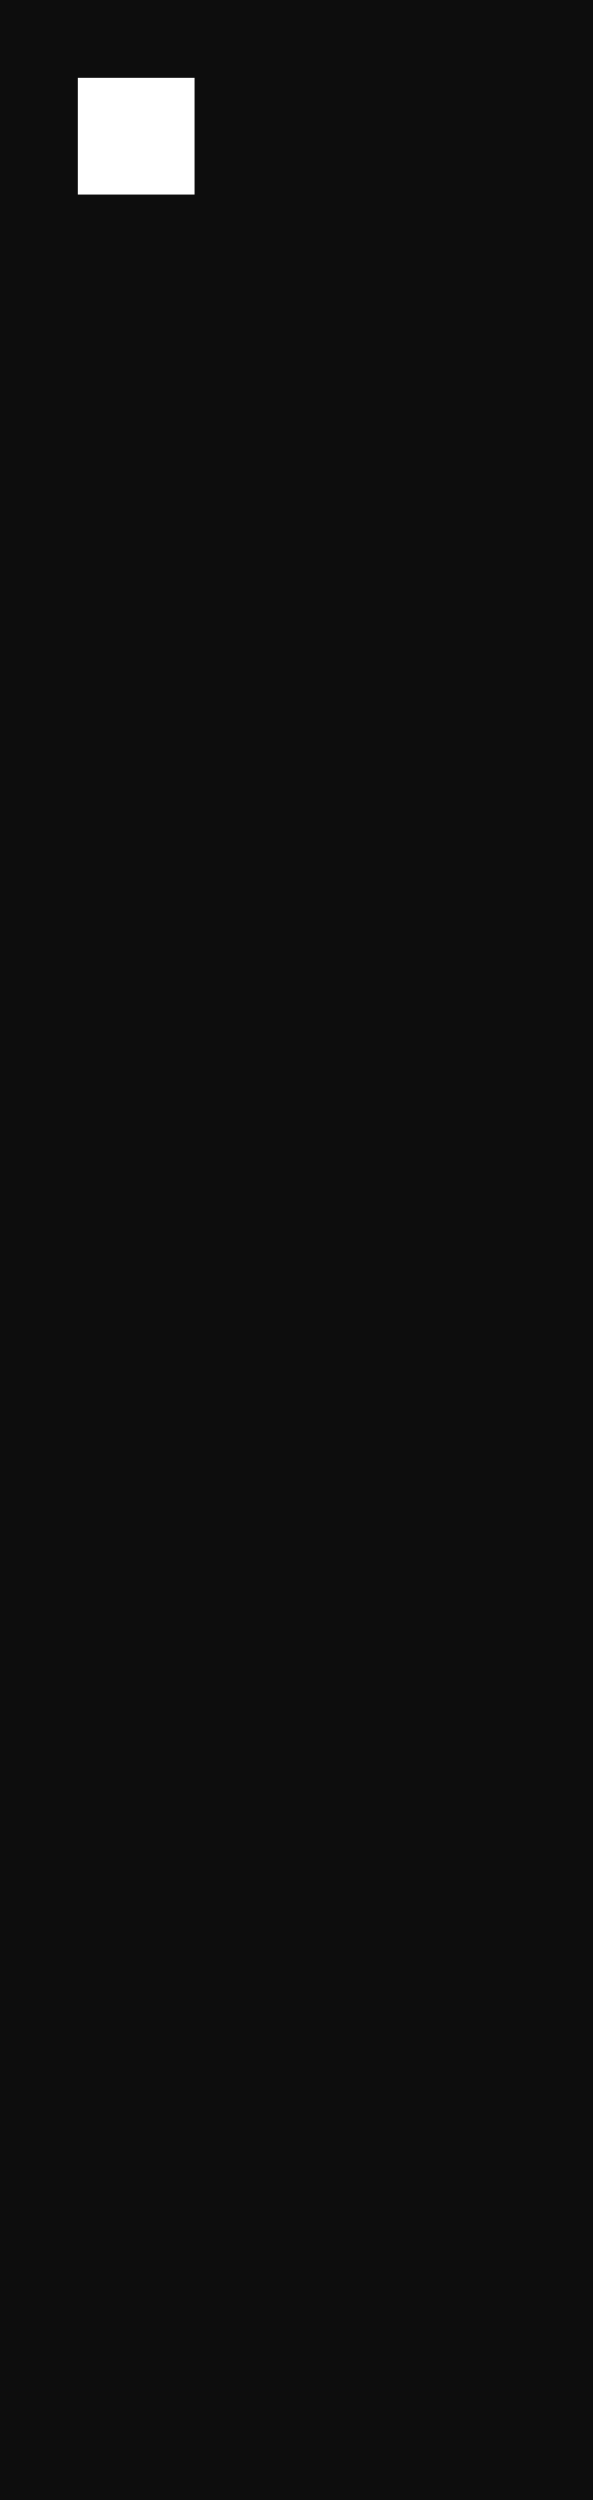
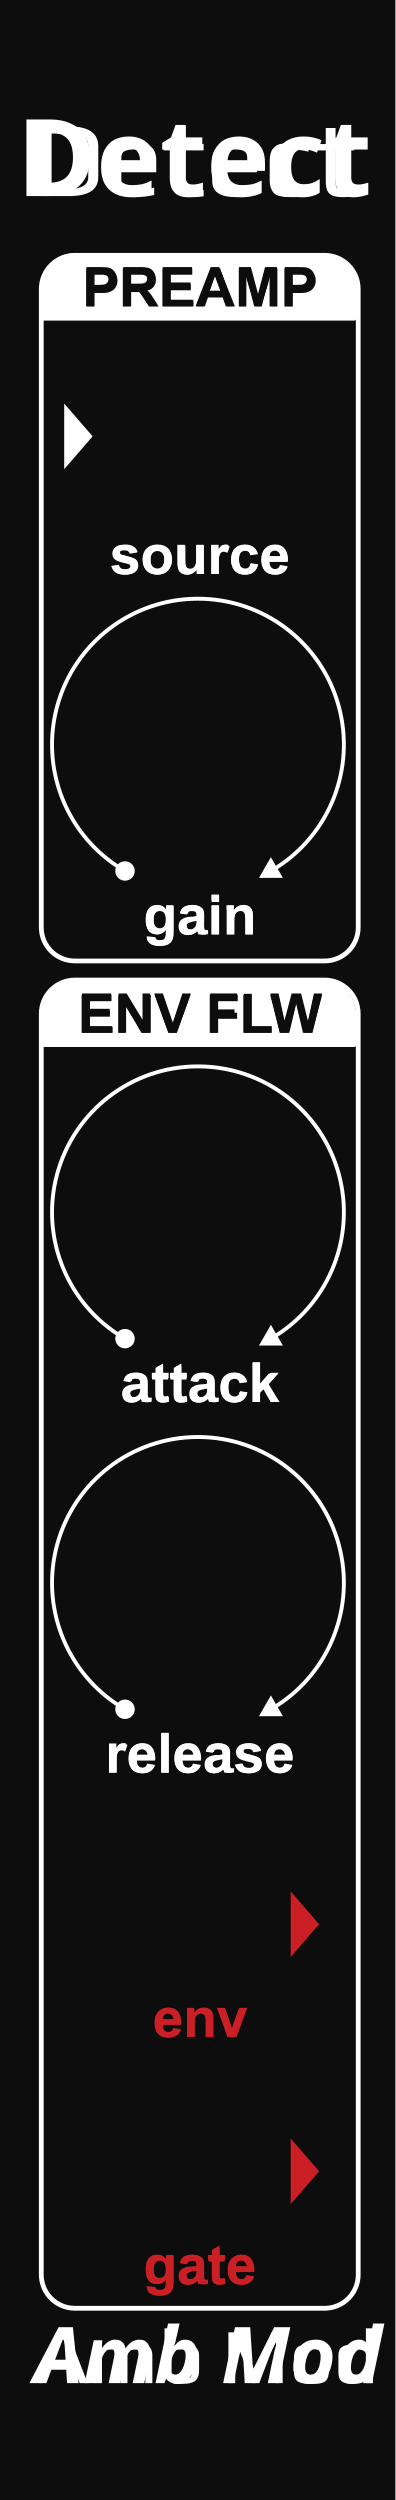
- <svg xmlns="http://www.w3.org/2000/svg" width="30.48mm" height="128.5mm" viewBox="0 0 30.48 128.5" version="1.1" id="svg1">
-   <rect x="0" y="0" width="30.48" height="128.5" fill="#0d0d0d" id="rect1" />
-   <rect x="4" y="4" width="6" height="6" fill="#fff" id="rect2" />
+ <svg xmlns="http://www.w3.org/2000/svg" width="20.32mm" height="128.5mm" viewBox="0 0 20.32 128.5" version="1.1" id="svg1">
+   <defs id="defs1" />
+   <rect x="0" y="0" width="20.32" height="128.5" fill="#0d0d0d" id="rect1" style="stroke-width:1" />
+   <text x="9.983" y="10.079" font-family="sans-serif" font-size="6.829px" font-weight="bold" text-anchor="middle" fill="#fff" id="text2" style="font-style:normal;font-variant:normal;font-weight:bold;font-stretch:normal;font-size:5.522px;font-family:Arial;-inkscape-font-specification:'Arial Bold';fill:#fff;stroke-width:2.626">
+     <tspan style="font-style:normal;font-variant:normal;font-weight:bold;font-stretch:normal;font-size:5.522px;font-family:Play;-inkscape-font-specification:'Play Bold';fill:#fff;stroke-width:2.626" id="tspan1">Detect</tspan>
+   </text>
+   <path id="path5" style="fill:#fff;fill-opacity:1;stroke:#fff;stroke-width:0.224;stroke-linejoin:round;stroke-dasharray:none;stroke-opacity:1" d="m 3.828,13.131 c -0.918,0 -1.656,0.77 -1.656,1.726 v 1.509 H 18.202 v -1.509 c 0,-0.956 -0.739,-1.726 -1.657,-1.726 z" />
+   <text x="10.281" y="15.747" font-family="sans-serif" font-size="2" text-anchor="middle" fill="#fff" id="text6" style="font-style:normal;font-variant:normal;font-weight:bold;font-stretch:normal;font-size:2.822px;font-family:Arial;-inkscape-font-specification:'Arial Bold';text-align:center;text-anchor:middle;fill:#0d0d0d;fill-opacity:1">PREAMP</text>
+   <rect style="display:inline;fill:none;fill-opacity:1;stroke:#fff;stroke-width:0.245;stroke-linejoin:round;stroke-dasharray:none;stroke-opacity:1" id="rect6" width="16.29" height="36.27" x="2.122" y="13.123" ry="1.726" rx="1.726" />
+   <text x="10.281" y="29.505" font-family="sans-serif" font-size="2" text-anchor="middle" fill="#fff" id="text7" style="font-style:normal;font-variant:normal;font-weight:bold;font-stretch:normal;font-size:2.822px;font-family:Arial;-inkscape-font-specification:'Arial Bold';text-align:center;text-anchor:middle;fill:#fff">
+     <tspan style="fill:#fff" id="tspan7">source</tspan>
+   </text>
+   <text x="10.281" y="48.026" font-family="sans-serif" font-size="2" text-anchor="middle" fill="#fff" id="text8" style="font-style:normal;font-variant:normal;font-weight:bold;font-stretch:normal;font-size:2.822px;font-family:Arial;-inkscape-font-specification:'Arial Bold';text-align:center;text-anchor:middle;fill:#fff">
+     <tspan style="fill:#fff" id="tspan8">gain</tspan>
+   </text>
+   <path id="path29" style="baseline-shift:baseline;display:inline;overflow:visible;vector-effect:none;stroke-linejoin:round;enable-background:accumulate;stop-color:#fff;fill:#fff" d="m 10.176,30.673 c -3.439,0 -6.452,2.311 -7.342,5.633 -0.847,3.163 0.429,6.493 3.123,8.289 -0.084,0.225 0.004,0.483 0.219,0.607 0.234,0.135 0.545,0.056 0.683,-0.183 0.138,-0.239 0.056,-0.545 -0.183,-0.683 -0.075,-0.043 -0.156,-0.065 -0.237,-0.067 -0.141,-0.004 -0.279,0.052 -0.378,0.158 -2.62,-1.75 -3.859,-4.99 -3.034,-8.068 0.867,-3.236 3.799,-5.484 7.148,-5.484 3.35,0 6.281,2.249 7.148,5.484 0.836,3.121 -0.45,6.407 -3.146,8.14 L 13.924,44.058 13.31,45.124 h 1.231 l -0.263,-0.454 c 2.773,-1.777 4.097,-5.157 3.238,-8.364 -0.89,-3.322 -3.901,-5.633 -7.34,-5.633 z" />
+   <path id="path45" style="fill:#fff;fill-opacity:1;stroke:#fff;stroke-width:0.224;stroke-linejoin:round;stroke-dasharray:none;stroke-opacity:1" d="m 3.828,50.468 c -0.918,0 -1.656,0.77 -1.656,1.726 v 1.509 H 18.202 v -1.509 c 0,-0.956 -0.739,-1.726 -1.657,-1.726 z" />
+   <text x="10.281" y="53.084" font-family="sans-serif" font-size="2" text-anchor="middle" fill="#fff" id="text45" style="font-style:normal;font-variant:normal;font-weight:bold;font-stretch:normal;font-size:2.822px;font-family:Arial;-inkscape-font-specification:'Arial Bold';text-align:center;text-anchor:middle;fill:#0d0d0d;fill-opacity:1">ENV FLW</text>
+   <rect style="display:inline;fill:none;fill-opacity:1;stroke:#fff;stroke-width:0.245;stroke-linejoin:round;stroke-dasharray:none;stroke-opacity:1" id="rect45" width="16.29" height="68.271" x="2.122" y="50.374" ry="1.726" rx="1.726" />
+   <text x="10.281" y="72.064" font-family="sans-serif" font-size="2" text-anchor="middle" fill="#fff" id="text46" style="font-style:normal;font-variant:normal;font-weight:bold;font-stretch:normal;font-size:2.822px;font-family:Arial;-inkscape-font-specification:'Arial Bold';text-align:center;text-anchor:middle;fill:#fff">
+     <tspan style="fill:#fff" id="tspan46">attack</tspan>
+   </text>
+   <text x="10.281" y="91.114" font-family="sans-serif" font-size="2" text-anchor="middle" fill="#fff" id="text47" style="font-style:normal;font-variant:normal;font-weight:bold;font-stretch:normal;font-size:2.822px;font-family:Arial;-inkscape-font-specification:'Arial Bold';text-align:center;text-anchor:middle;fill:#fff">
+     <tspan style="fill:#fff" id="tspan47">release</tspan>
+   </text>
+   <path id="path49" style="baseline-shift:baseline;display:inline;overflow:visible;vector-effect:none;stroke-linejoin:round;enable-background:accumulate;stop-color:#fff;fill:#fff" d="m 10.176,73.761 c -3.439,0 -6.452,2.311 -7.342,5.633 -0.847,3.163 0.429,6.493 3.123,8.289 -0.084,0.225 0.004,0.483 0.219,0.607 0.234,0.135 0.545,0.056 0.683,-0.183 0.138,-0.239 0.056,-0.545 -0.183,-0.683 -0.075,-0.043 -0.156,-0.065 -0.237,-0.067 -0.141,-0.004 -0.279,0.052 -0.378,0.158 -2.62,-1.75 -3.859,-4.99 -3.034,-8.068 0.867,-3.236 3.799,-5.484 7.148,-5.484 3.35,0 6.281,2.249 7.148,5.484 0.836,3.121 -0.45,6.407 -3.146,8.14 L 13.924,87.145 13.31,88.212 h 1.231 L 14.278,87.758 c 2.773,-1.777 4.097,-5.157 3.238,-8.364 -0.89,-3.322 -3.901,-5.633 -7.34,-5.633 z" />
+   <path id="path50" style="baseline-shift:baseline;display:inline;overflow:visible;vector-effect:none;stroke-linejoin:round;enable-background:accumulate;stop-color:#fff;fill:#fff" d="m 10.176,54.711 c -3.439,0 -6.452,2.311 -7.342,5.633 -0.847,3.163 0.429,6.493 3.123,8.289 -0.084,0.225 0.004,0.483 0.219,0.607 0.234,0.135 0.545,0.056 0.683,-0.183 0.138,-0.239 0.056,-0.545 -0.183,-0.683 -0.075,-0.043 -0.156,-0.065 -0.237,-0.067 -0.141,-0.004 -0.279,0.052 -0.378,0.158 -2.62,-1.75 -3.859,-4.99 -3.034,-8.068 0.867,-3.236 3.799,-5.484 7.148,-5.484 3.35,0 6.281,2.249 7.148,5.484 0.836,3.121 -0.45,6.407 -3.146,8.14 L 13.924,68.095 13.31,69.162 h 1.231 l -0.263,-0.454 c 2.773,-1.777 4.097,-5.157 3.238,-8.364 -0.89,-3.322 -3.901,-5.633 -7.34,-5.633 z" />
+   <text x="10.695" y="122.493" font-family="sans-serif" font-size="4.025px" text-anchor="middle" fill="#fff" id="text52" style="stroke-width:1.548">
+     <tspan style="font-style:italic;font-variant:normal;font-weight:bold;font-stretch:normal;font-family:Play;-inkscape-font-specification:'Play Bold Italic';stroke-width:1.548" id="tspan52">Amb Mod</tspan>
+   </text>
+   <path style="fill:#ca1f25;fill-opacity:1;stroke:none;stroke-width:0.2;stroke-linejoin:round;stroke-dasharray:none;stroke-opacity:1" id="path36-4" d="m 40.693,100.277 2.12,3.671 2.12,3.671 -4.239,0 -4.239,0 2.12,-3.671 z" transform="matrix(0,0.3979664,-0.1989601,0,36.35361,82.7093)" />
+   <path style="font-style:italic;font-weight:bold;font-size:4.025px;font-family:Play;-inkscape-font-specification:'Play Bold Italic';text-anchor:middle;fill:#fff;stroke-width:1.548" d="M 3.038,119.881 H 3.489 l 1.014,2.612 H 4.097 L 3.799,121.7 H 2.68 l -0.294,0.793 H 2 Z m 0.664,1.549 -0.443,-1.179 h -0.036 l -0.443,1.179 z m 1.175,-0.885 h 0.362 v 0.237 q 0.056,-0.278 0.656,-0.278 0.487,0 0.608,0.266 0.036,-0.129 0.217,-0.197 0.185,-0.068 0.451,-0.068 0.362,0 0.511,0.137 0.149,0.133 0.149,0.423 v 1.429 h -0.362 v -1.405 q 0,-0.076 -0.012,-0.125 -0.012,-0.048 -0.048,-0.097 -0.08,-0.101 -0.358,-0.101 -0.213,0 -0.318,0.028 -0.105,0.028 -0.145,0.097 -0.036,0.068 -0.036,0.197 v 1.405 h -0.362 v -1.405 q 0,-0.076 -0.012,-0.125 -0.012,-0.048 -0.048,-0.097 -0.08,-0.101 -0.354,-0.101 -0.221,0 -0.334,0.028 -0.113,0.028 -0.157,0.097 -0.044,0.064 -0.044,0.197 v 1.405 H 4.878 Z m 4.451,1.988 q -0.217,0 -0.35,-0.024 -0.129,-0.02 -0.258,-0.081 -0.262,-0.125 -0.262,-0.571 v -2.181 h 0.362 v 0.584 0.229 q -0.004,0.105 -0.004,0.233 0.02,-0.093 0.169,-0.157 0.153,-0.06 0.443,-0.06 0.805,0 0.805,0.551 v 0.801 q 0,0.173 -0.052,0.302 -0.048,0.129 -0.129,0.201 -0.072,0.068 -0.201,0.109 -0.125,0.04 -0.25,0.052 -0.113,0.012 -0.274,0.012 z m 0.008,-0.237 q 0.209,0 0.318,-0.028 0.113,-0.032 0.161,-0.113 0.048,-0.081 0.048,-0.245 v -0.765 q 0,-0.165 -0.048,-0.245 -0.048,-0.085 -0.161,-0.109 -0.109,-0.028 -0.322,-0.028 -0.197,0 -0.306,0.032 -0.109,0.032 -0.157,0.117 -0.048,0.081 -0.048,0.233 v 0.765 q 0,0.165 0.044,0.245 0.048,0.081 0.157,0.113 0.109,0.028 0.314,0.028 z m 2.403,-2.415 h 0.584 l 0.837,2.173 0.012,0.004 0.793,-2.177 h 0.563 v 2.612 h -0.342 v -2.209 h -0.02 l -0.841,2.209 h -0.35 l -0.865,-2.209 h -0.02 v 2.209 h -0.35 z m 4.266,2.652 q -0.258,0 -0.386,-0.02 -0.129,-0.016 -0.258,-0.076 -0.133,-0.06 -0.193,-0.193 -0.06,-0.137 -0.06,-0.366 v -0.676 q 0,-0.181 0.044,-0.318 0.044,-0.137 0.117,-0.213 0.06,-0.068 0.181,-0.105 0.125,-0.04 0.254,-0.052 0.145,-0.008 0.302,-0.008 0.209,0 0.314,0.012 0.109,0.008 0.229,0.04 0.125,0.036 0.193,0.109 0.068,0.072 0.117,0.209 0.044,0.141 0.044,0.326 v 0.676 q 0,0.342 -0.157,0.499 -0.064,0.064 -0.185,0.101 -0.121,0.036 -0.25,0.048 -0.153,0.008 -0.306,0.008 z m 0,-0.237 q 0.169,0 0.245,-0.008 0.076,-0.008 0.149,-0.044 0.072,-0.032 0.101,-0.105 0.032,-0.076 0.032,-0.209 v -0.789 q 0,-0.181 -0.044,-0.262 -0.044,-0.085 -0.153,-0.109 -0.105,-0.028 -0.33,-0.028 -0.225,0 -0.334,0.028 -0.105,0.024 -0.149,0.109 -0.044,0.081 -0.044,0.262 v 0.789 q 0,0.133 0.028,0.209 0.032,0.072 0.105,0.105 0.072,0.036 0.149,0.044 0.076,0.008 0.245,0.008 z m 2.157,0.237 q -0.29,0 -0.455,-0.056 -0.165,-0.06 -0.241,-0.193 -0.072,-0.133 -0.072,-0.37 v -0.857 q 0,-0.294 0.181,-0.423 0.185,-0.129 0.608,-0.129 0.254,0 0.435,0.064 0.185,0.064 0.189,0.185 h 0.008 l -0.008,-0.495 v -0.584 h 0.362 v 2.817 h -0.354 v -0.229 q 0,0.109 -0.173,0.185 -0.173,0.085 -0.479,0.085 z m 0.076,-0.25 q 0.302,0 0.435,-0.068 0.133,-0.068 0.133,-0.233 v -0.962 q 0,-0.262 -0.535,-0.262 -0.322,0 -0.419,0.048 -0.101,0.048 -0.101,0.213 v 0.962 q 0,0.165 0.109,0.233 0.113,0.068 0.378,0.068 z" id="text4" aria-label="Amb Mod" />
+   <path style="fill:#fff;fill-opacity:1;stroke:none;stroke-width:0.2;stroke-linejoin:round;stroke-dasharray:none;stroke-opacity:1" id="path1" d="m 40.693,100.277 2.12,3.671 2.12,3.671 -4.239,0 -4.239,0 2.12,-3.671 z" transform="matrix(0,0.3979664,-0.1989601,0,24.71194,6.234081)" />
+   <text x="10.281" y="104.703" font-family="sans-serif" font-size="2" text-anchor="middle" fill="#fff" id="text3" style="font-style:normal;font-variant:normal;font-weight:bold;font-stretch:normal;font-size:2.822px;font-family:Arial;-inkscape-font-specification:'Arial Bold';text-align:center;text-anchor:middle;fill:#ca1f25;fill-opacity:1">
+     <tspan style="fill:#ca1f25;fill-opacity:1" id="tspan2">env</tspan>
+   </text>
+   <path style="fill:#ca1f25;fill-opacity:1;stroke:none;stroke-width:0.2;stroke-linejoin:round;stroke-dasharray:none;stroke-opacity:1" id="path3" d="m 40.693,100.277 2.12,3.671 2.12,3.671 -4.239,0 -4.239,0 2.12,-3.671 z" transform="matrix(0,0.3979664,-0.1989601,0,36.35361,95.4093)" />
+   <text x="10.281" y="117.403" font-family="sans-serif" font-size="2" text-anchor="middle" fill="#fff" id="text5" style="font-style:normal;font-variant:normal;font-weight:bold;font-stretch:normal;font-size:2.822px;font-family:Arial;-inkscape-font-specification:'Arial Bold';text-align:center;text-anchor:middle;fill:#ca1f25;fill-opacity:1">
+     <tspan style="fill:#ca1f25;fill-opacity:1" id="tspan3">gate</tspan>
+   </text>
+   <path d="m 5.72,29.087 0.389,-0.059 q 0.025,0.113 0.101,0.172 0.076,0.058 0.212,0.058 0.15,0 0.226,-0.055 0.051,-0.039 0.051,-0.103 0,-0.044 -0.028,-0.073 Q 6.642,28.999 6.541,28.976 6.073,28.873 5.947,28.787 5.774,28.669 5.774,28.458 q 0,-0.19 0.15,-0.32 0.15,-0.13 0.466,-0.13 0.3,0 0.446,0.098 0.146,0.098 0.201,0.289 l -0.365,0.068 q -0.023,-0.085 -0.09,-0.131 -0.065,-0.045 -0.186,-0.045 -0.153,0 -0.219,0.043 -0.044,0.03 -0.044,0.079 0,0.041 0.039,0.07 0.052,0.039 0.361,0.109 0.31,0.07 0.433,0.172 0.121,0.103 0.121,0.288 0,0.201 -0.168,0.346 -0.168,0.145 -0.497,0.145 -0.299,0 -0.474,-0.121 -0.174,-0.121 -0.227,-0.329 z m 1.616,-0.335 q 0,-0.193 0.095,-0.373 0.095,-0.181 0.269,-0.276 0.175,-0.095 0.39,-0.095 0.332,0 0.544,0.216 0.212,0.215 0.212,0.544 0,0.332 -0.215,0.551 -0.214,0.218 -0.539,0.218 -0.201,0 -0.384,-0.091 Q 7.527,29.356 7.431,29.181 7.336,29.005 7.336,28.753 Z m 0.397,0.021 q 0,0.218 0.103,0.333 0.103,0.116 0.255,0.116 0.152,0 0.254,-0.116 0.103,-0.116 0.103,-0.336 0,-0.215 -0.103,-0.331 -0.102,-0.116 -0.254,-0.116 -0.152,0 -0.255,0.116 -0.103,0.116 -0.103,0.333 z m 2.38,0.732 v -0.219 q -0.08,0.117 -0.211,0.185 -0.13,0.068 -0.274,0.068 -0.147,0 -0.265,-0.065 -0.117,-0.065 -0.169,-0.182 -0.052,-0.117 -0.052,-0.324 v -0.926 h 0.387 v 0.672 q 0,0.309 0.021,0.379 0.022,0.069 0.079,0.11 0.056,0.04 0.143,0.04 0.099,0 0.178,-0.054 0.079,-0.055 0.107,-0.135 0.029,-0.081 0.029,-0.395 v -0.617 h 0.387 v 1.463 z m 1.131,0 h -0.387 v -1.463 h 0.36 v 0.208 q 0.092,-0.147 0.165,-0.194 0.074,-0.047 0.168,-0.047 0.132,0 0.255,0.073 l -0.12,0.338 q -0.098,-0.063 -0.182,-0.063 -0.081,0 -0.138,0.045 -0.057,0.044 -0.09,0.161 -0.032,0.117 -0.032,0.491 z m 2.004,-1.031 -0.382,0.069 q -0.019,-0.114 -0.088,-0.172 -0.068,-0.058 -0.176,-0.058 -0.145,0 -0.232,0.101 -0.085,0.099 -0.085,0.333 0,0.26 0.087,0.368 0.088,0.107 0.236,0.107 0.11,0 0.181,-0.062 0.07,-0.063 0.099,-0.216 l 0.38,0.065 q -0.059,0.262 -0.227,0.395 -0.168,0.134 -0.451,0.134 -0.321,0 -0.513,-0.203 -0.19,-0.203 -0.19,-0.561 0,-0.362 0.192,-0.564 0.192,-0.203 0.518,-0.203 0.267,0 0.424,0.116 0.158,0.114 0.227,0.35 z m 1.141,0.565 0.386,0.065 q -0.074,0.212 -0.236,0.324 -0.16,0.11 -0.401,0.11 -0.382,0 -0.565,-0.249 -0.145,-0.2 -0.145,-0.504 0,-0.364 0.19,-0.569 0.19,-0.207 0.481,-0.207 0.327,0 0.515,0.216 0.189,0.215 0.181,0.66 h -0.97 q 0.004,0.172 0.094,0.269 0.09,0.095 0.223,0.095 0.091,0 0.153,-0.05 0.062,-0.05 0.094,-0.16 z m 0.022,-0.391 q -0.004,-0.168 -0.087,-0.255 -0.083,-0.088 -0.201,-0.088 -0.127,0 -0.209,0.092 -0.083,0.092 -0.081,0.251 z" id="text10" style="font-weight:bold;font-size:2.822px;font-family:Arial;-inkscape-font-specification:'Arial Bold';text-align:center;text-anchor:middle;fill:#fff" aria-label="source" />
+   <path d="m 7.547,48.122 0.442,0.054 q 0.011,0.077 0.051,0.106 0.055,0.041 0.174,0.041 0.152,0 0.227,-0.045 0.051,-0.03 0.077,-0.098 0.018,-0.048 0.018,-0.178 v -0.214 q -0.174,0.237 -0.438,0.237 -0.295,0 -0.467,-0.249 -0.135,-0.197 -0.135,-0.491 0,-0.368 0.176,-0.562 0.178,-0.194 0.441,-0.194 0.271,0 0.448,0.238 v -0.205 h 0.362 v 1.313 q 0,0.259 -0.043,0.387 -0.043,0.128 -0.12,0.201 -0.077,0.073 -0.207,0.114 -0.128,0.041 -0.325,0.041 -0.372,0 -0.528,-0.128 -0.156,-0.127 -0.156,-0.322 0,-0.019 0.001,-0.047 z M 7.893,47.264 q 0,0.233 0.09,0.342 0.091,0.107 0.223,0.107 0.142,0 0.24,-0.11 0.098,-0.112 0.098,-0.329 0,-0.227 -0.094,-0.338 -0.094,-0.11 -0.237,-0.11 -0.139,0 -0.23,0.109 -0.09,0.107 -0.09,0.329 z m 1.703,-0.255 -0.351,-0.063 q 0.059,-0.212 0.204,-0.314 0.145,-0.102 0.43,-0.102 0.259,0 0.386,0.062 0.127,0.061 0.178,0.156 0.052,0.094 0.052,0.346 l -0.004,0.452 q 0,0.193 0.018,0.285 0.019,0.091 0.07,0.196 h -0.383 q -0.015,-0.039 -0.037,-0.114 -0.01,-0.034 -0.014,-0.045 -0.099,0.096 -0.212,0.145 -0.113,0.048 -0.241,0.048 -0.226,0 -0.357,-0.123 -0.13,-0.123 -0.13,-0.31 0,-0.124 0.059,-0.22 0.059,-0.098 0.165,-0.149 0.107,-0.052 0.309,-0.091 0.271,-0.051 0.376,-0.095 v -0.039 q 0,-0.112 -0.055,-0.158 -0.055,-0.048 -0.208,-0.048 -0.103,0 -0.161,0.041 -0.058,0.04 -0.094,0.142 z m 0.518,0.314 q -0.074,0.025 -0.236,0.059 -0.161,0.034 -0.211,0.068 -0.076,0.054 -0.076,0.136 0,0.081 0.061,0.141 0.061,0.059 0.154,0.059 0.105,0 0.2,-0.069 0.07,-0.052 0.092,-0.128 0.015,-0.05 0.015,-0.189 z m 0.762,-0.959 v -0.358 h 0.387 v 0.358 z m 0,1.662 v -1.463 h 0.387 v 1.463 z m 2.115,0 h -0.387 v -0.747 q 0,-0.237 -0.025,-0.306 -0.025,-0.07 -0.081,-0.109 -0.055,-0.039 -0.134,-0.039 -0.101,0 -0.181,0.055 -0.08,0.055 -0.11,0.146 -0.029,0.091 -0.029,0.336 v 0.663 h -0.387 v -1.463 h 0.36 v 0.215 q 0.192,-0.248 0.482,-0.248 0.128,0 0.234,0.047 0.106,0.045 0.16,0.117 0.055,0.072 0.076,0.163 0.022,0.091 0.022,0.26 z" id="text11" style="font-weight:bold;font-size:2.822px;font-family:Arial;-inkscape-font-specification:'Arial Bold';text-align:center;text-anchor:middle;fill:#fff" aria-label="gain" />
+   <path d="M 6.694,71.047 6.343,70.983 q 0.059,-0.212 0.204,-0.314 0.145,-0.102 0.43,-0.102 0.259,0 0.386,0.062 0.127,0.061 0.178,0.156 0.052,0.094 0.052,0.346 l -0.004,0.452 q 0,0.193 0.018,0.285 0.019,0.091 0.07,0.196 H 7.294 q -0.015,-0.039 -0.037,-0.114 -0.01,-0.034 -0.014,-0.045 -0.099,0.096 -0.212,0.145 -0.113,0.048 -0.241,0.048 -0.226,0 -0.357,-0.123 -0.13,-0.123 -0.13,-0.31 0,-0.124 0.059,-0.22 0.059,-0.098 0.165,-0.149 0.107,-0.052 0.309,-0.091 0.271,-0.051 0.376,-0.095 v -0.039 q 0,-0.112 -0.055,-0.158 -0.055,-0.048 -0.208,-0.048 -0.103,0 -0.161,0.041 -0.058,0.04 -0.094,0.142 z m 0.518,0.314 q -0.074,0.025 -0.236,0.059 -0.161,0.034 -0.211,0.068 -0.076,0.054 -0.076,0.136 0,0.081 0.061,0.141 0.061,0.059 0.154,0.059 0.105,0 0.2,-0.069 0.07,-0.052 0.092,-0.128 0.015,-0.05 0.015,-0.189 z m 1.433,-0.761 v 0.309 H 8.381 v 0.59 q 0,0.179 0.007,0.209 0.008,0.029 0.034,0.048 0.028,0.019 0.066,0.019 0.054,0 0.156,-0.037 l 0.033,0.3 q -0.135,0.058 -0.306,0.058 -0.105,0 -0.189,-0.034 -0.084,-0.036 -0.124,-0.091 -0.039,-0.057 -0.054,-0.152 -0.012,-0.068 -0.012,-0.273 V 70.909 H 7.815 v -0.309 H 7.992 V 70.309 L 8.381,70.083 v 0.517 z m 0.94,0 v 0.309 H 9.321 v 0.59 q 0,0.179 0.007,0.209 0.008,0.029 0.034,0.048 0.028,0.019 0.066,0.019 0.054,0 0.156,-0.037 l 0.033,0.3 q -0.135,0.058 -0.306,0.058 -0.105,0 -0.189,-0.034 -0.084,-0.036 -0.124,-0.091 -0.039,-0.057 -0.054,-0.152 -0.012,-0.068 -0.012,-0.273 V 70.909 H 8.754 v -0.309 h 0.178 v -0.291 l 0.389,-0.226 v 0.517 z m 0.558,0.446 -0.351,-0.063 q 0.059,-0.212 0.204,-0.314 0.145,-0.102 0.43,-0.102 0.259,0 0.386,0.062 0.127,0.061 0.178,0.156 0.052,0.094 0.052,0.346 l -0.004,0.452 q 0,0.193 0.018,0.285 0.019,0.091 0.07,0.196 h -0.383 q -0.015,-0.039 -0.037,-0.114 -0.01,-0.034 -0.014,-0.045 -0.099,0.096 -0.212,0.145 -0.113,0.048 -0.241,0.048 -0.226,0 -0.357,-0.123 Q 9.752,71.851 9.752,71.664 q 0,-0.124 0.059,-0.22 0.059,-0.098 0.165,-0.149 0.107,-0.052 0.309,-0.091 0.271,-0.051 0.376,-0.095 v -0.039 q 0,-0.112 -0.055,-0.158 -0.055,-0.048 -0.208,-0.048 -0.103,0 -0.161,0.041 -0.058,0.04 -0.094,0.142 z m 0.518,0.314 q -0.074,0.025 -0.236,0.059 -0.161,0.034 -0.211,0.068 -0.076,0.054 -0.076,0.136 0,0.081 0.061,0.141 0.061,0.059 0.154,0.059 0.105,0 0.2,-0.069 0.07,-0.052 0.092,-0.128 0.015,-0.05 0.015,-0.189 z m 2.038,-0.328 -0.382,0.069 q -0.019,-0.114 -0.088,-0.172 -0.068,-0.058 -0.176,-0.058 -0.145,0 -0.232,0.101 -0.085,0.099 -0.085,0.333 0,0.26 0.087,0.368 0.088,0.107 0.236,0.107 0.11,0 0.181,-0.062 0.07,-0.063 0.099,-0.216 l 0.38,0.065 q -0.059,0.262 -0.227,0.395 -0.168,0.134 -0.451,0.134 -0.321,0 -0.513,-0.203 -0.19,-0.203 -0.19,-0.561 0,-0.362 0.192,-0.564 0.192,-0.203 0.518,-0.203 0.267,0 0.424,0.116 0.158,0.114 0.227,0.35 z m 0.28,1.031 v -2.02 h 0.387 v 1.072 l 0.453,-0.515 h 0.477 l -0.5,0.535 0.536,0.929 h -0.418 l -0.368,-0.657 -0.181,0.189 v 0.469 z" id="text12" style="font-weight:bold;font-size:2.822px;font-family:Arial;-inkscape-font-specification:'Arial Bold';text-align:center;text-anchor:middle;fill:#fff" aria-label="attack" />
+   <path d="M 5.989,91.114 H 5.602 v -1.463 h 0.36 v 0.208 q 0.092,-0.147 0.165,-0.194 0.074,-0.047 0.168,-0.047 0.132,0 0.255,0.073 l -0.12,0.338 q -0.098,-0.063 -0.182,-0.063 -0.081,0 -0.138,0.045 -0.057,0.044 -0.09,0.161 -0.032,0.117 -0.032,0.491 z m 1.575,-0.466 0.386,0.065 q -0.074,0.212 -0.236,0.324 -0.16,0.11 -0.401,0.11 -0.382,0 -0.565,-0.249 -0.145,-0.2 -0.145,-0.504 0,-0.364 0.19,-0.569 0.19,-0.207 0.481,-0.207 0.327,0 0.515,0.216 0.189,0.215 0.181,0.66 H 7.001 q 0.004,0.172 0.094,0.269 0.09,0.095 0.223,0.095 0.091,0 0.153,-0.05 0.062,-0.05 0.094,-0.16 z m 0.022,-0.391 q -0.004,-0.168 -0.087,-0.255 -0.083,-0.088 -0.201,-0.088 -0.127,0 -0.209,0.092 -0.083,0.092 -0.081,0.251 z M 8.287,91.114 v -2.02 h 0.387 v 2.02 z m 1.632,-0.466 0.386,0.065 q -0.074,0.212 -0.236,0.324 -0.16,0.11 -0.401,0.11 -0.382,0 -0.565,-0.249 -0.145,-0.2 -0.145,-0.504 0,-0.364 0.19,-0.569 0.19,-0.207 0.481,-0.207 0.327,0 0.515,0.216 0.189,0.215 0.181,0.66 H 9.355 q 0.004,0.172 0.094,0.269 0.09,0.095 0.223,0.095 0.091,0 0.153,-0.05 0.062,-0.05 0.094,-0.16 z m 0.022,-0.391 q -0.004,-0.168 -0.087,-0.255 -0.083,-0.088 -0.201,-0.088 -0.127,0 -0.209,0.092 -0.083,0.092 -0.081,0.251 z m 0.989,-0.16 -0.351,-0.063 q 0.059,-0.212 0.204,-0.314 0.145,-0.102 0.43,-0.102 0.259,0 0.386,0.062 0.127,0.061 0.178,0.156 0.052,0.094 0.052,0.346 l -0.004,0.452 q 0,0.193 0.018,0.285 0.019,0.091 0.07,0.196 h -0.383 q -0.015,-0.039 -0.037,-0.114 -0.01,-0.034 -0.014,-0.045 -0.099,0.096 -0.212,0.145 -0.113,0.048 -0.241,0.048 -0.226,0 -0.357,-0.123 -0.13,-0.123 -0.13,-0.31 0,-0.124 0.059,-0.22 0.059,-0.098 0.165,-0.149 0.107,-0.052 0.309,-0.091 0.271,-0.051 0.376,-0.095 v -0.039 q 0,-0.112 -0.055,-0.158 -0.055,-0.048 -0.208,-0.048 -0.103,0 -0.161,0.041 -0.058,0.04 -0.094,0.142 z m 0.518,0.314 q -0.074,0.025 -0.236,0.059 -0.161,0.034 -0.211,0.068 -0.076,0.054 -0.076,0.136 0,0.081 0.061,0.141 0.061,0.059 0.154,0.059 0.105,0 0.2,-0.069 0.07,-0.052 0.092,-0.128 0.015,-0.05 0.015,-0.189 z m 0.626,0.285 0.389,-0.059 q 0.025,0.113 0.101,0.172 0.076,0.058 0.212,0.058 0.15,0 0.226,-0.055 0.051,-0.039 0.051,-0.103 0,-0.044 -0.028,-0.073 -0.029,-0.028 -0.13,-0.051 -0.469,-0.103 -0.594,-0.189 -0.174,-0.119 -0.174,-0.329 0,-0.19 0.15,-0.32 0.15,-0.13 0.466,-0.13 0.3,0 0.446,0.098 0.146,0.098 0.201,0.289 l -0.365,0.068 q -0.023,-0.085 -0.09,-0.131 -0.065,-0.045 -0.186,-0.045 -0.153,0 -0.219,0.043 -0.044,0.03 -0.044,0.079 0,0.041 0.039,0.07 0.052,0.039 0.361,0.109 0.31,0.07 0.433,0.172 0.121,0.103 0.121,0.288 0,0.201 -0.168,0.346 -0.168,0.145 -0.497,0.145 -0.299,0 -0.474,-0.121 -0.174,-0.121 -0.227,-0.329 z m 2.554,-0.048 0.386,0.065 q -0.074,0.212 -0.236,0.324 -0.16,0.11 -0.401,0.11 -0.382,0 -0.565,-0.249 -0.145,-0.2 -0.145,-0.504 0,-0.364 0.19,-0.569 0.19,-0.207 0.481,-0.207 0.327,0 0.515,0.216 0.189,0.215 0.181,0.66 H 14.063 q 0.004,0.172 0.094,0.269 0.09,0.095 0.223,0.095 0.091,0 0.153,-0.05 0.062,-0.05 0.094,-0.16 z m 0.022,-0.391 q -0.004,-0.168 -0.087,-0.255 -0.083,-0.088 -0.201,-0.088 -0.127,0 -0.209,0.092 -0.083,0.092 -0.081,0.251 z" id="text13" style="font-weight:bold;font-size:2.822px;font-family:Arial;-inkscape-font-specification:'Arial Bold';text-align:center;text-anchor:middle;fill:#fff" aria-label="release" />
+   <path d="m 4.449,15.747 v -2.02 h 0.655 q 0.372,0 0.485,0.03 0.174,0.045 0.291,0.198 0.117,0.152 0.117,0.393 0,0.186 -0.068,0.313 -0.068,0.127 -0.172,0.2 -0.103,0.072 -0.211,0.095 -0.146,0.029 -0.423,0.029 H 4.857 v 0.762 z m 0.408,-1.678 v 0.573 h 0.223 q 0.241,0 0.322,-0.032 0.081,-0.032 0.127,-0.099 0.047,-0.068 0.047,-0.157 0,-0.11 -0.065,-0.182 -0.065,-0.072 -0.164,-0.09 -0.073,-0.014 -0.294,-0.014 z m 1.476,1.678 v -2.02 h 0.859 q 0.324,0 0.47,0.055 0.147,0.054 0.236,0.193 0.088,0.139 0.088,0.318 0,0.227 -0.134,0.376 -0.134,0.147 -0.4,0.186 0.132,0.077 0.218,0.169 0.087,0.092 0.233,0.328 l 0.247,0.394 H 7.662 l -0.295,-0.44 Q 7.21,15.071 7.152,15.011 7.094,14.949 7.029,14.927 6.964,14.903 6.824,14.903 h -0.083 v 0.843 z m 0.408,-1.166 h 0.302 q 0.294,0 0.367,-0.025 0.073,-0.025 0.114,-0.085 0.041,-0.061 0.041,-0.152 0,-0.102 -0.055,-0.164 -0.054,-0.063 -0.153,-0.08 -0.05,-0.007 -0.298,-0.007 H 6.741 Z m 1.629,1.166 v -2.02 h 1.498 v 0.342 H 8.778 v 0.448 h 1.014 v 0.34 H 8.778 v 0.55 h 1.129 v 0.34 z m 3.704,0 h -0.444 l -0.176,-0.459 h -0.808 l -0.167,0.459 H 10.047 l 0.787,-2.02 h 0.431 z M 11.323,14.947 11.045,14.198 10.772,14.947 Z m 0.962,0.799 v -2.02 h 0.61 l 0.367,1.378 0.362,-1.378 h 0.612 v 2.02 h -0.379 v -1.59 l -0.401,1.59 h -0.393 l -0.4,-1.59 v 1.59 z m 2.356,0 v -2.02 h 0.655 q 0.372,0 0.485,0.03 0.174,0.045 0.291,0.198 0.117,0.152 0.117,0.393 0,0.186 -0.068,0.313 -0.068,0.127 -0.172,0.2 -0.103,0.072 -0.211,0.095 -0.146,0.029 -0.423,0.029 h -0.266 v 0.762 z m 0.408,-1.678 v 0.573 h 0.223 q 0.241,0 0.322,-0.032 0.081,-0.032 0.127,-0.099 0.047,-0.068 0.047,-0.157 0,-0.11 -0.065,-0.182 -0.065,-0.072 -0.164,-0.09 -0.073,-0.014 -0.294,-0.014 z" id="text15" style="font-weight:bold;font-size:2.822px;font-family:Arial;-inkscape-font-specification:'Arial Bold';text-align:center;text-anchor:middle;fill:#0d0d0d" aria-label="PREAMP" />
+   <path d="M 4.215,53.084 V 51.063 h 1.498 v 0.342 H 4.623 v 0.448 H 5.637 v 0.34 H 4.623 v 0.55 h 1.129 v 0.34 z m 1.887,0 V 51.063 h 0.397 l 0.827,1.349 V 51.063 h 0.379 v 2.02 h -0.409 l -0.814,-1.317 v 1.317 z m 2.549,0 -0.722,-2.02 h 0.442 l 0.511,1.495 0.495,-1.495 h 0.433 l -0.723,2.02 z m 2.154,0 V 51.063 h 1.385 v 0.342 h -0.977 v 0.478 h 0.843 v 0.342 h -0.843 v 0.859 z m 1.732,0 v -2.004 h 0.408 v 1.663 h 1.014 v 0.34 z m 1.844,0 -0.482,-2.02 h 0.418 l 0.305,1.388 0.369,-1.388 h 0.485 l 0.354,1.411 0.31,-1.411 h 0.411 l -0.491,2.02 h -0.433 l -0.402,-1.51 -0.401,1.51 z" id="text16" style="font-weight:bold;font-size:2.822px;font-family:Arial;-inkscape-font-specification:'Arial Bold';text-align:center;text-anchor:middle;fill:#0d0d0d" aria-label="ENV FLW" />
+   <path d="m 8.9,104.237 0.386,0.065 q -0.074,0.212 -0.236,0.324 -0.16,0.11 -0.401,0.11 -0.382,0 -0.565,-0.249 -0.145,-0.2 -0.145,-0.504 0,-0.364 0.19,-0.569 0.19,-0.207 0.481,-0.207 0.327,0 0.515,0.216 0.189,0.215 0.181,0.66 H 8.336 q 0.004,0.172 0.094,0.269 0.09,0.095 0.223,0.095 0.091,0 0.153,-0.05 0.062,-0.05 0.094,-0.16 z m 0.022,-0.391 q -0.004,-0.168 -0.087,-0.255 -0.083,-0.088 -0.201,-0.088 -0.127,0 -0.209,0.092 -0.083,0.092 -0.081,0.251 z m 2.031,0.857 h -0.387 v -0.747 q 0,-0.237 -0.025,-0.306 -0.025,-0.07 -0.081,-0.109 -0.055,-0.039 -0.134,-0.039 -0.101,0 -0.181,0.055 -0.08,0.055 -0.11,0.146 -0.029,0.091 -0.029,0.336 v 0.663 H 9.619 v -1.463 h 0.36 v 0.215 q 0.192,-0.248 0.482,-0.248 0.128,0 0.234,0.047 0.106,0.045 0.16,0.117 0.055,0.072 0.076,0.163 0.022,0.091 0.022,0.26 z m 0.795,0 -0.59,-1.463 h 0.407 l 0.276,0.747 0.08,0.249 q 0.032,-0.095 0.04,-0.125 0.019,-0.062 0.041,-0.124 l 0.278,-0.747 h 0.398 l -0.582,1.463 z" id="text17" style="font-weight:bold;font-size:2.822px;font-family:Arial;-inkscape-font-specification:'Arial Bold';text-align:center;text-anchor:middle;fill:#ca1f25" aria-label="env" />
+   <path d="m 7.547,117.5 0.442,0.054 q 0.011,0.077 0.051,0.106 0.055,0.041 0.174,0.041 0.152,0 0.227,-0.045 0.051,-0.03 0.077,-0.098 0.018,-0.048 0.018,-0.178 v -0.214 q -0.174,0.237 -0.438,0.237 -0.295,0 -0.467,-0.249 -0.135,-0.197 -0.135,-0.491 0,-0.368 0.176,-0.562 0.178,-0.194 0.441,-0.194 0.271,0 0.448,0.238 v -0.205 h 0.362 v 1.313 q 0,0.259 -0.043,0.387 -0.043,0.128 -0.12,0.201 -0.077,0.073 -0.207,0.114 -0.128,0.041 -0.325,0.041 -0.372,0 -0.528,-0.128 -0.156,-0.127 -0.156,-0.322 0,-0.019 0.001,-0.047 z M 7.892,116.641 q 0,0.233 0.09,0.342 0.091,0.107 0.223,0.107 0.142,0 0.24,-0.11 0.098,-0.112 0.098,-0.329 0,-0.227 -0.094,-0.338 -0.094,-0.11 -0.237,-0.11 -0.139,0 -0.23,0.109 -0.09,0.107 -0.09,0.329 z m 1.703,-0.255 -0.351,-0.063 q 0.059,-0.212 0.204,-0.314 0.145,-0.102 0.43,-0.102 0.259,0 0.386,0.062 0.127,0.061 0.178,0.156 0.052,0.094 0.052,0.346 l -0.004,0.452 q 0,0.193 0.018,0.285 0.019,0.091 0.07,0.196 h -0.383 q -0.015,-0.039 -0.037,-0.114 -0.01,-0.034 -0.014,-0.045 -0.099,0.097 -0.212,0.145 -0.113,0.048 -0.241,0.048 -0.226,0 -0.357,-0.123 -0.13,-0.123 -0.13,-0.31 0,-0.124 0.059,-0.22 0.059,-0.098 0.165,-0.149 0.107,-0.052 0.309,-0.091 0.271,-0.051 0.376,-0.095 v -0.039 q 0,-0.112 -0.055,-0.158 -0.055,-0.048 -0.208,-0.048 -0.103,0 -0.161,0.041 -0.058,0.04 -0.094,0.142 z m 0.518,0.314 q -0.074,0.025 -0.236,0.059 -0.161,0.034 -0.211,0.068 -0.076,0.054 -0.076,0.136 0,0.081 0.061,0.141 0.061,0.059 0.154,0.059 0.105,0 0.2,-0.069 0.07,-0.052 0.092,-0.128 0.015,-0.05 0.015,-0.189 z m 1.433,-0.761 v 0.309 H 11.282 v 0.59 q 0,0.179 0.007,0.209 0.008,0.029 0.034,0.048 0.028,0.019 0.066,0.019 0.054,0 0.156,-0.037 l 0.033,0.3 q -0.135,0.058 -0.306,0.058 -0.105,0 -0.189,-0.035 -0.084,-0.036 -0.124,-0.091 -0.039,-0.057 -0.054,-0.152 -0.012,-0.068 -0.012,-0.273 v -0.638 h -0.178 v -0.309 h 0.178 v -0.291 l 0.389,-0.226 v 0.517 z m 1.116,0.998 0.386,0.065 q -0.074,0.212 -0.236,0.324 -0.16,0.11 -0.401,0.11 -0.382,0 -0.565,-0.249 -0.145,-0.2 -0.145,-0.504 0,-0.364 0.19,-0.569 0.19,-0.207 0.481,-0.207 0.327,0 0.515,0.216 0.189,0.215 0.181,0.66 h -0.97 q 0.004,0.172 0.094,0.269 0.09,0.095 0.223,0.095 0.091,0 0.153,-0.05 0.062,-0.05 0.094,-0.16 z m 0.022,-0.391 q -0.004,-0.168 -0.087,-0.255 -0.083,-0.088 -0.201,-0.088 -0.127,0 -0.209,0.092 -0.083,0.092 -0.081,0.251 z" id="text18" style="font-weight:bold;font-size:2.822px;font-family:Arial;-inkscape-font-specification:'Arial Bold';text-align:center;text-anchor:middle;fill:#ca1f25" aria-label="gate" />
+   <path style="font-weight:bold;font-size:5.522px;font-family:Play;-inkscape-font-specification:'Play Bold';text-anchor:middle;stroke-width:2.626;fill:#fff" d="m 2.117,6.495 h 1.425 q 1.508,0 1.508,1.027 v 1.585 q 0,0.972 -1.502,0.972 H 2.117 Z m 1.392,3.219 q 1.027,0 1.027,-0.618 V 7.517 q 0,-0.199 -0.083,-0.337 Q 4.37,7.042 4.221,6.976 4.072,6.915 3.912,6.893 3.751,6.865 3.536,6.865 H 2.653 v 2.849 z m 3.451,0.42 q -1.226,0 -1.226,-0.817 V 8.262 q 0,-0.486 0.276,-0.696 0.282,-0.215 0.906,-0.215 0.591,0 0.85,0.204 0.265,0.204 0.265,0.707 V 8.853 H 6.236 v 0.403 q 0,0.276 0.193,0.398 0.193,0.121 0.596,0.121 0.381,0 0.9,-0.133 V 10.024 Q 7.418,10.134 6.96,10.134 Z M 7.534,8.527 V 8.108 q 0,-0.243 -0.149,-0.331 -0.144,-0.094 -0.497,-0.094 -0.342,0 -0.497,0.094 -0.155,0.088 -0.155,0.331 V 8.527 Z m 2.375,1.607 q -0.342,0 -0.536,-0.072 Q 9.18,9.985 9.091,9.809 9.009,9.626 9.009,9.3 V 7.732 H 8.412 V 7.406 H 9.009 V 6.578 H 9.511 V 7.406 H 10.466 V 7.732 H 9.511 v 1.596 q 0,0.199 0.044,0.298 0.05,0.099 0.166,0.144 0.121,0.039 0.348,0.039 0.072,0 0.398,-0.044 V 10.09 q -0.282,0.044 -0.558,0.044 z m 2.225,0 q -1.226,0 -1.226,-0.817 V 8.262 q 0,-0.486 0.276,-0.696 0.282,-0.215 0.906,-0.215 0.591,0 0.85,0.204 0.265,0.204 0.265,0.707 v 0.591 h -1.795 v 0.403 q 0,0.276 0.193,0.398 0.193,0.121 0.596,0.121 0.381,0 0.9,-0.133 v 0.381 q -0.508,0.11 -0.966,0.11 z M 12.708,8.527 V 8.108 q 0,-0.243 -0.149,-0.331 -0.144,-0.094 -0.497,-0.094 -0.342,0 -0.497,0.094 -0.155,0.088 -0.155,0.331 V 8.527 Z m 2.33,1.607 q -0.276,0 -0.403,-0.011 -0.121,-0.011 -0.282,-0.055 Q 14.183,10.024 14.089,9.936 13.995,9.847 13.929,9.676 13.863,9.51 13.863,9.262 V 8.279 q 0,-0.447 0.171,-0.641 0.094,-0.11 0.188,-0.166 0.099,-0.061 0.254,-0.083 0.155,-0.022 0.276,-0.028 0.121,-0.011 0.342,-0.011 0.381,0 0.762,0.083 v 0.364 q -0.442,-0.11 -0.823,-0.11 -0.287,0 -0.425,0.044 -0.133,0.039 -0.188,0.149 -0.05,0.105 -0.05,0.326 v 1.093 q 0,0.204 0.055,0.304 0.061,0.099 0.21,0.144 0.155,0.039 0.453,0.039 0.403,0 0.806,-0.105 v 0.376 q -0.376,0.077 -0.856,0.077 z m 2.606,0 q -0.342,0 -0.536,-0.072 Q 16.916,9.985 16.828,9.809 16.745,9.626 16.745,9.3 V 7.732 H 16.149 V 7.406 h 0.596 V 6.578 h 0.503 v 0.828 h 0.955 v 0.326 h -0.955 v 1.596 q 0,0.199 0.044,0.298 0.05,0.099 0.166,0.144 0.121,0.039 0.348,0.039 0.072,0 0.398,-0.044 V 10.09 q -0.282,0.044 -0.558,0.044 z" id="text19" aria-label="Detect" />
</svg>
